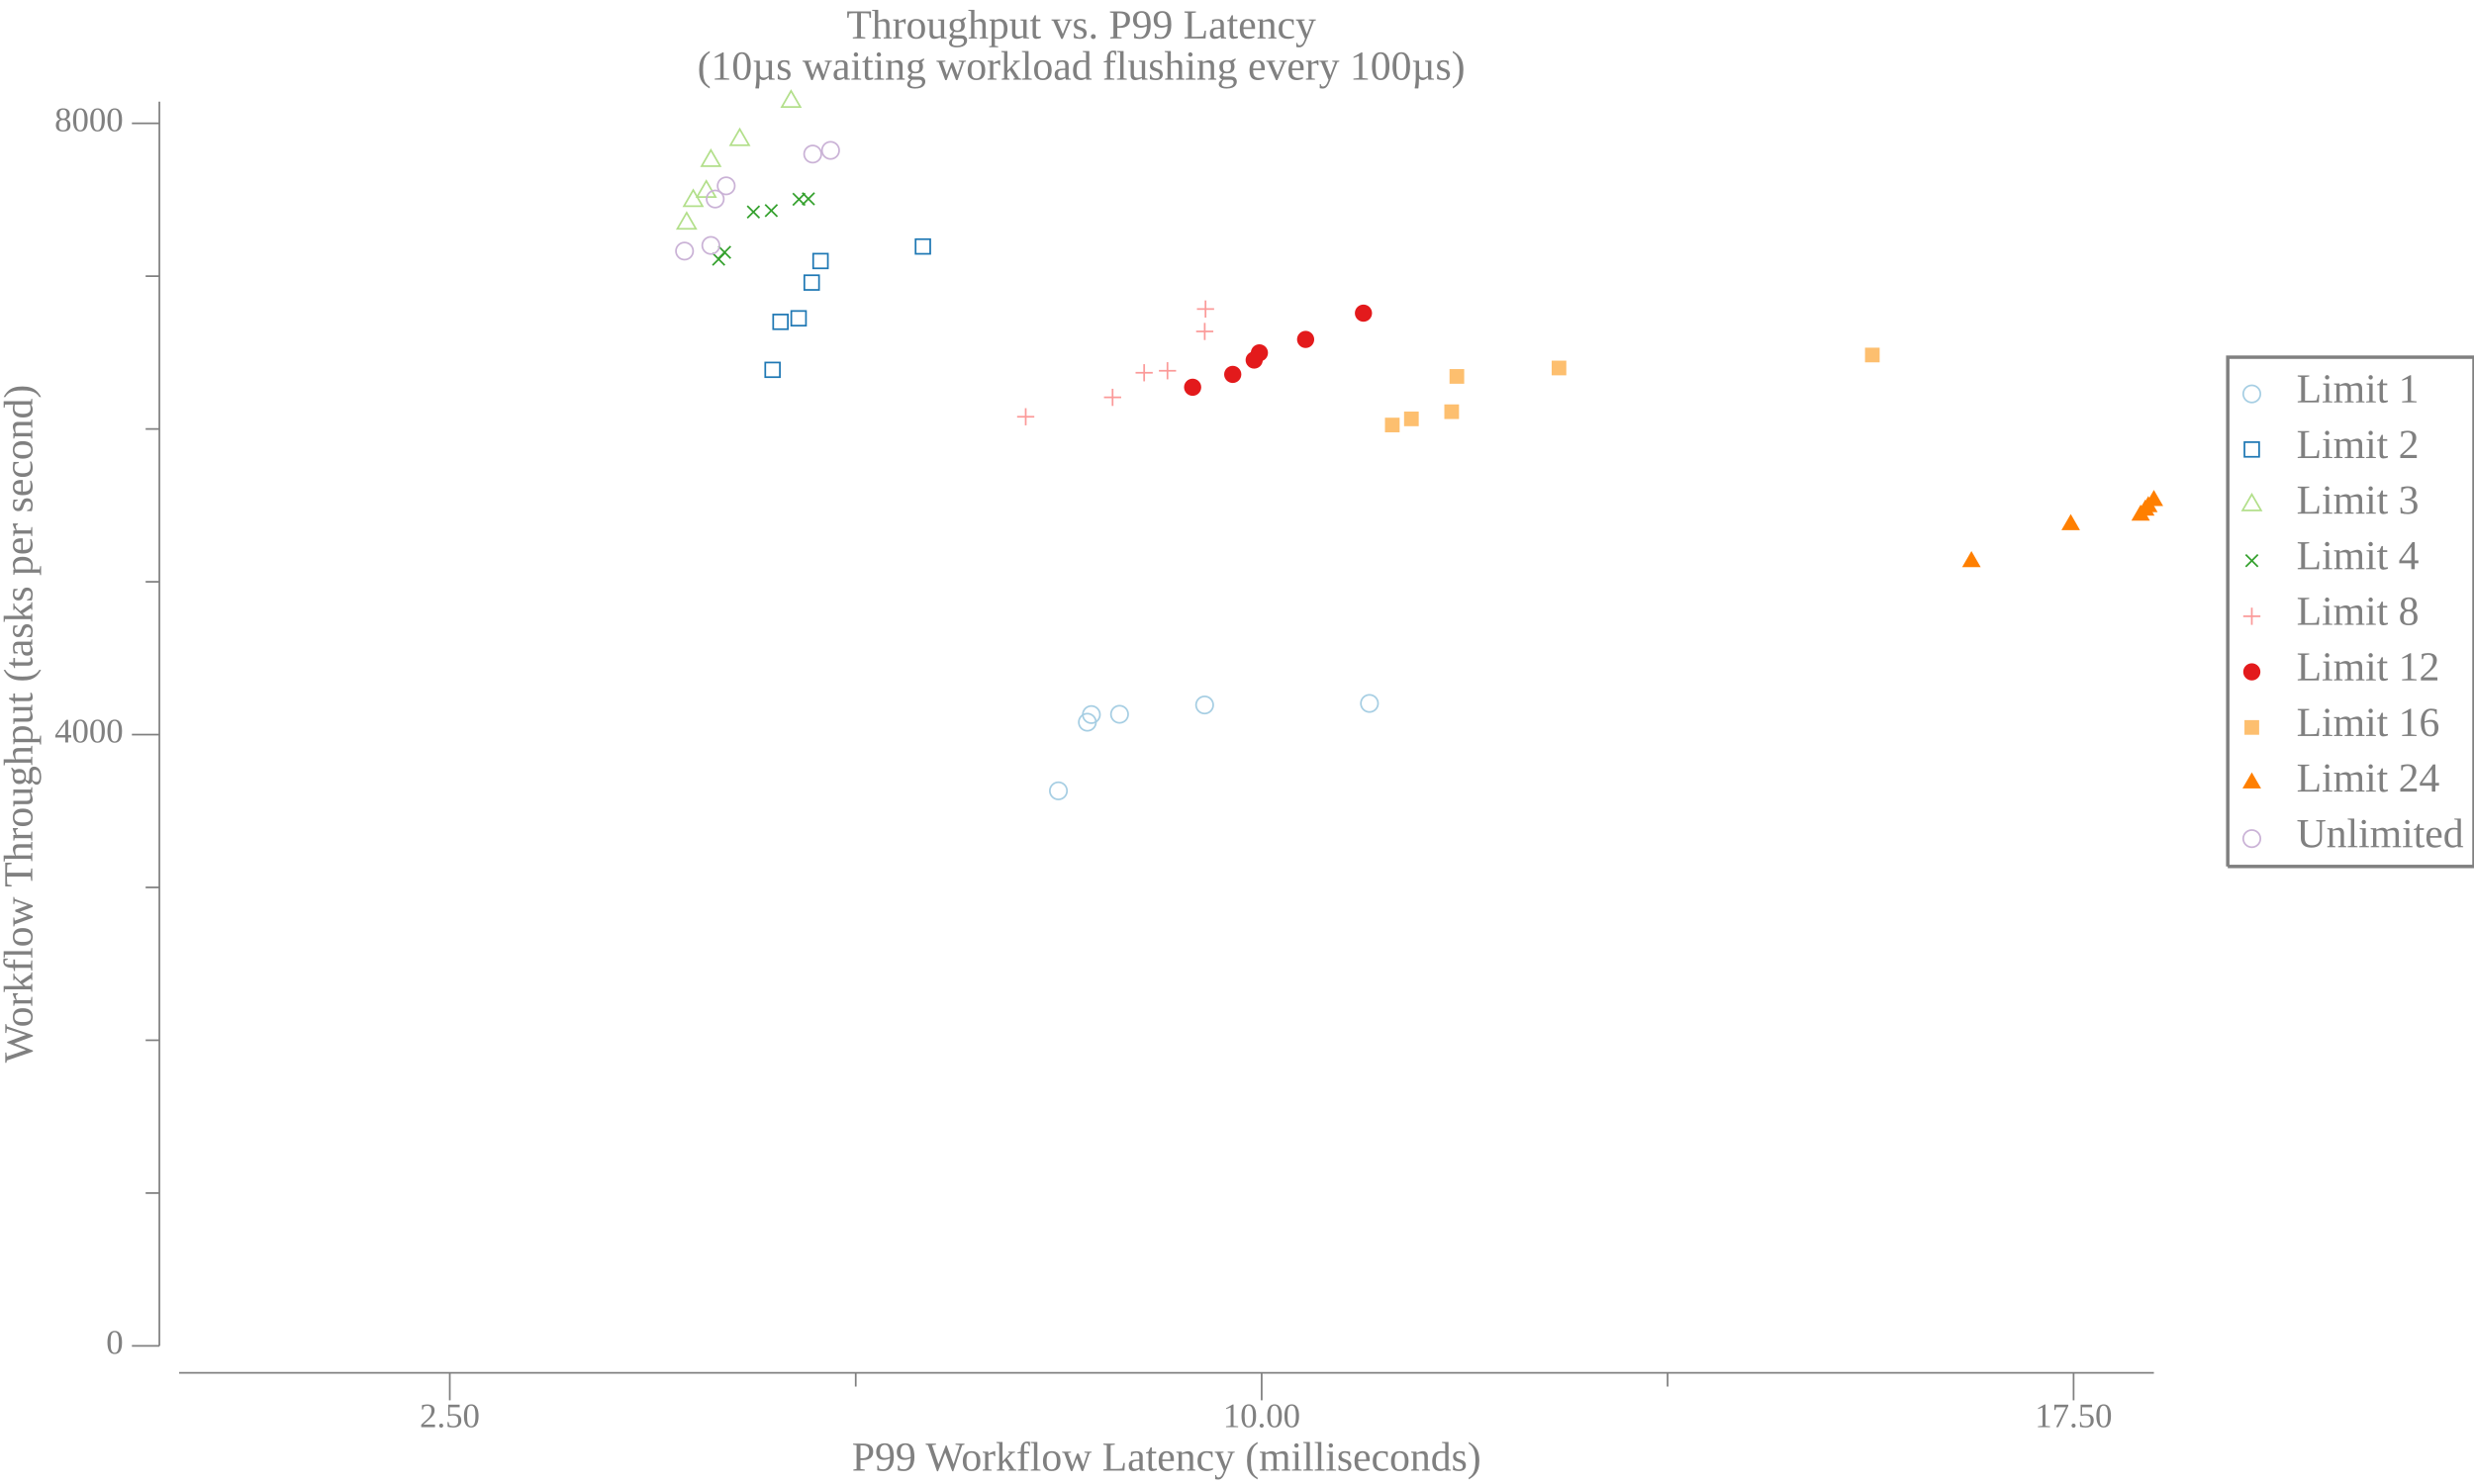
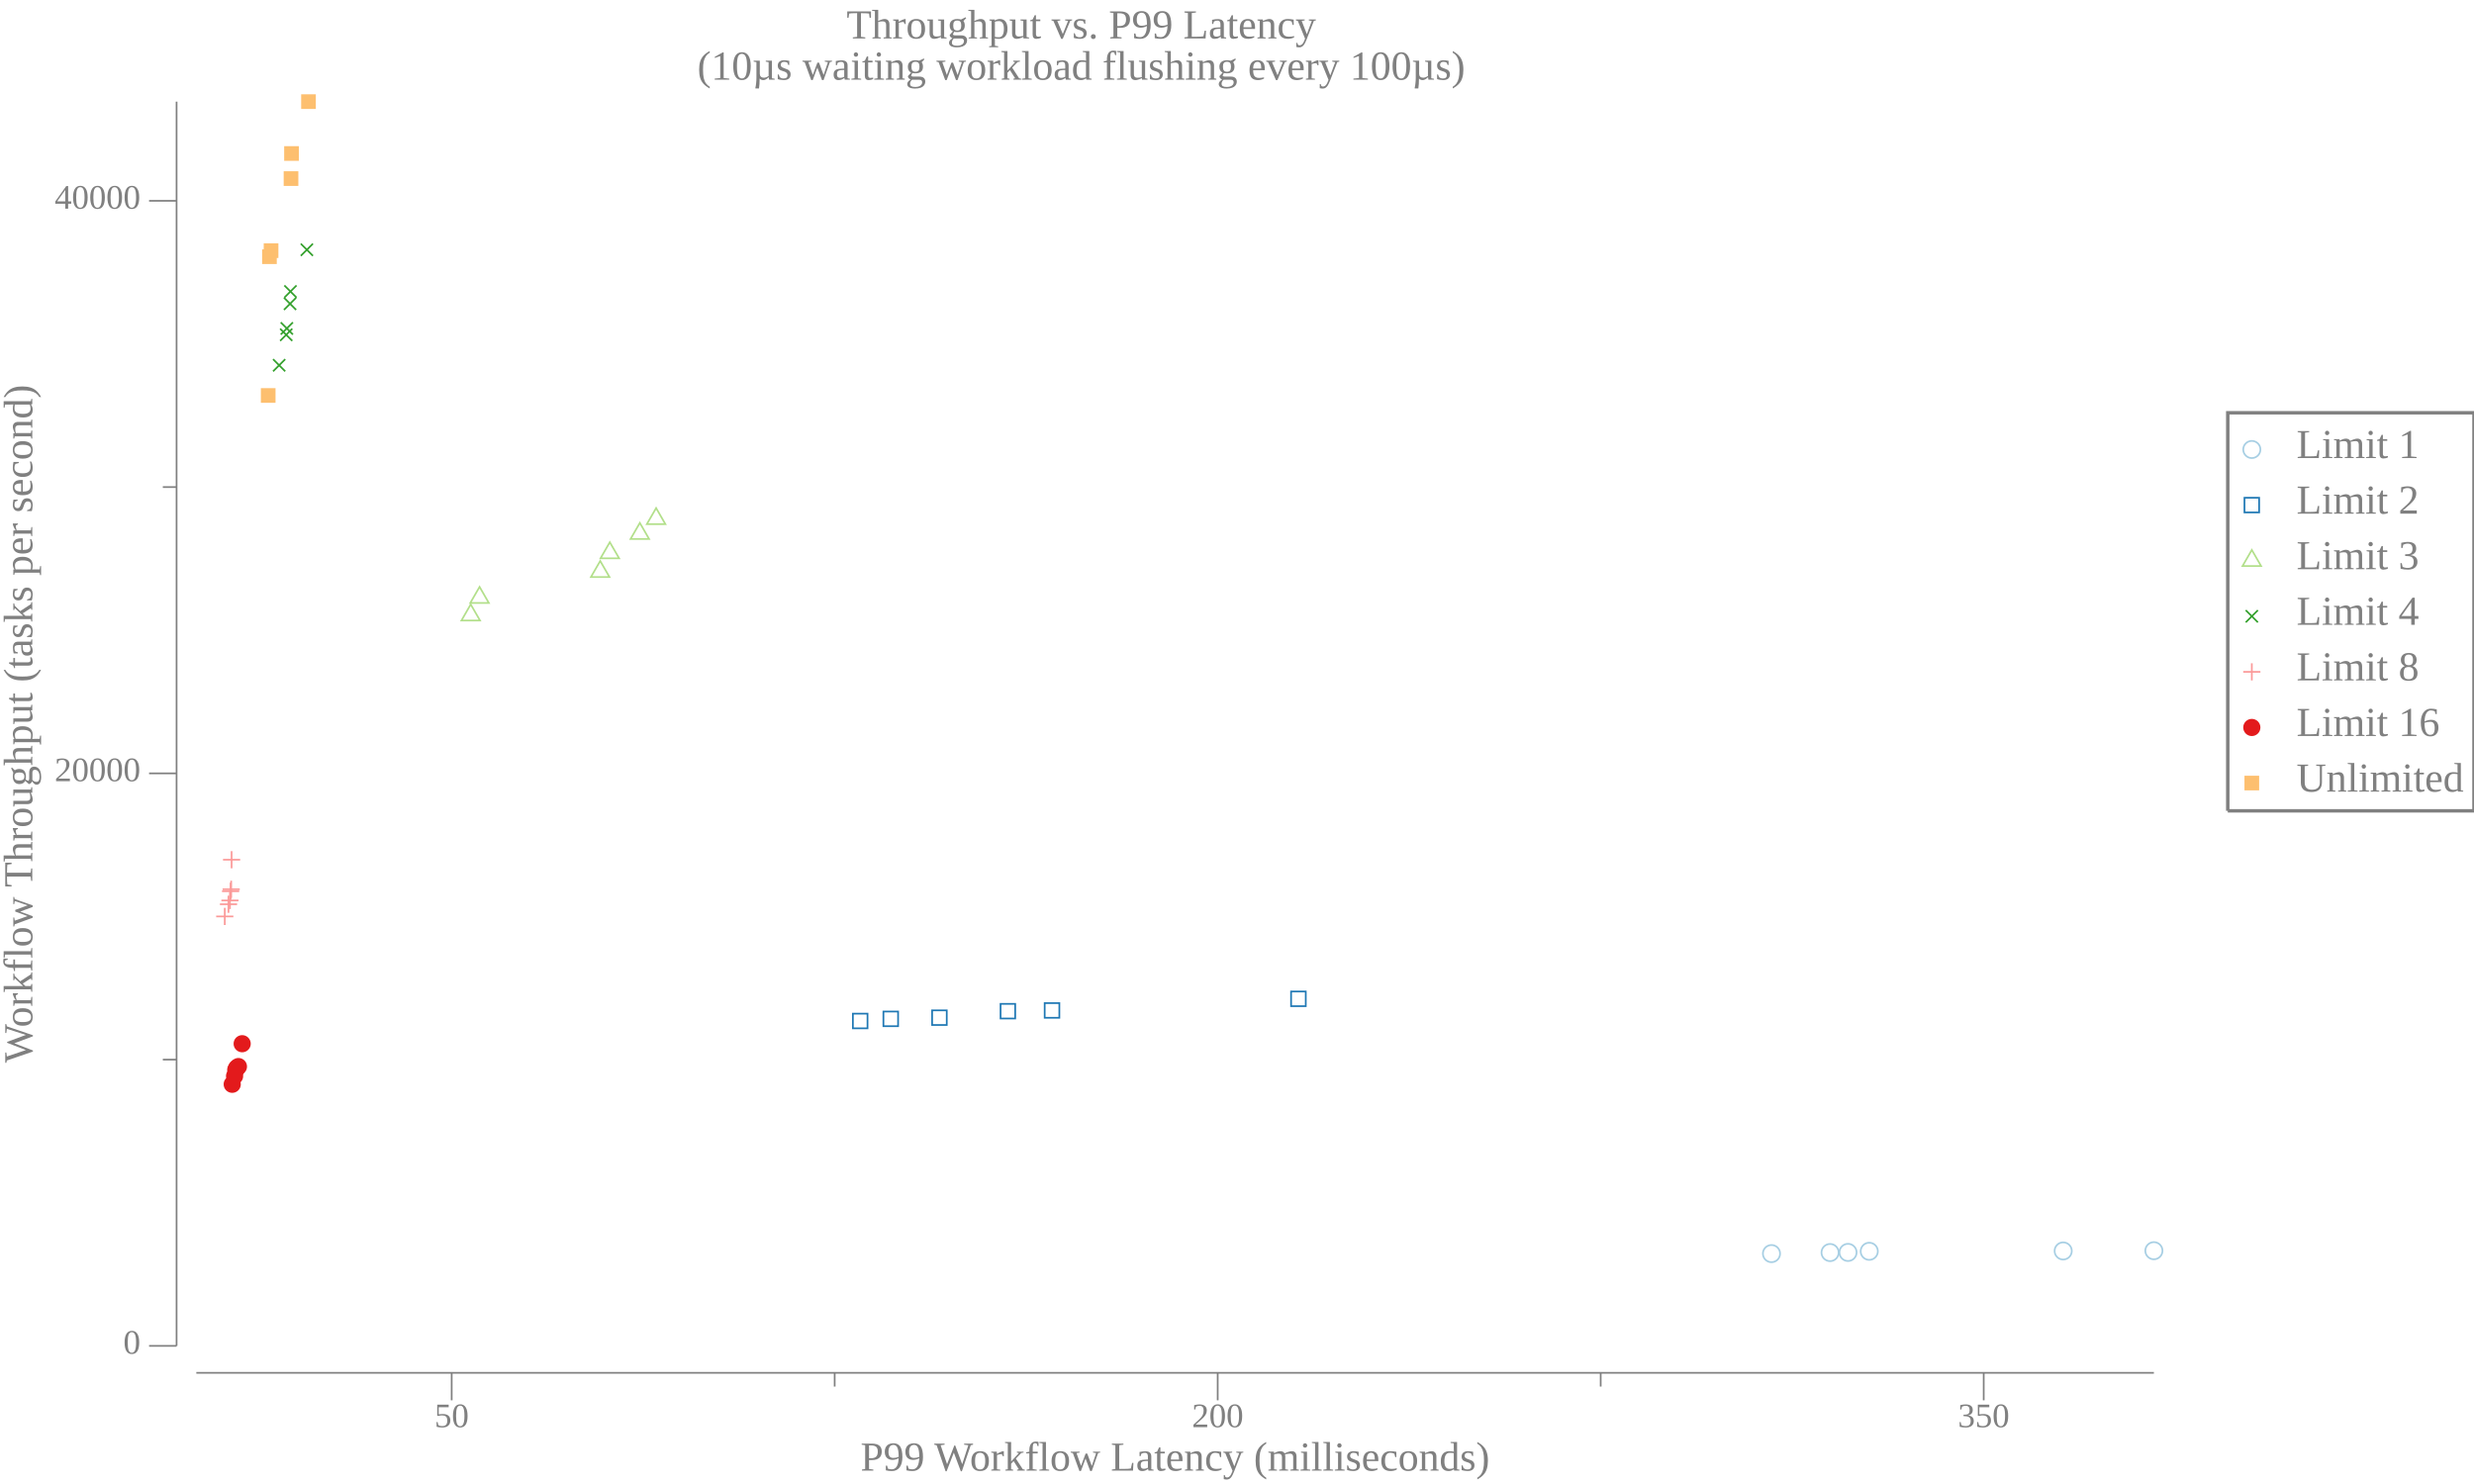
<svg xmlns="http://www.w3.org/2000/svg" width="720pt" height="432pt" viewBox="0 0 720 432">
  <g transform="scale(1, -1) translate(0, -432)">
-     <path d="M657.84,317.33A2.5,2.5 0 1 1 652.84,317.33A2.5,2.5 0 1 1 657.84,317.33Z" style="fill:none;stroke:#A6CEE3;stroke-width:0.5" />
-     <text x="668.34" y="-314.85" transform="scale(1, -1)" style="font-family:Liberation Serif;font-variant:normal;font-weight:normal;font-style:normal;font-size:12px;fill:#808080">Limit 1</text>
-     <path d="M653.2,299.02L657.47,299.02L657.47,303.29L653.2,303.29Z" style="fill:none;stroke:#1F78B4;stroke-width:0.5" />
-     <text x="668.34" y="-298.66" transform="scale(1, -1)" style="font-family:Liberation Serif;font-variant:normal;font-weight:normal;font-style:normal;font-size:12px;fill:#808080">Limit 2</text>
-     <path d="M655.34,288.09L652.63,283.41L658.04,283.41Z" style="fill:none;stroke:#B2DF8A;stroke-width:0.5" />
-     <text x="668.34" y="-282.48" transform="scale(1, -1)" style="font-family:Liberation Serif;font-variant:normal;font-weight:normal;font-style:normal;font-size:12px;fill:#808080">Limit 3</text>
-     <path d="M653.57,267.02L657.11,270.55" style="fill:none;stroke:#33A02C;stroke-width:0.5" />
-     <path d="M653.57,270.55L657.11,267.02" style="fill:none;stroke:#33A02C;stroke-width:0.5" />
-     <text x="668.34" y="-266.3" transform="scale(1, -1)" style="font-family:Liberation Serif;font-variant:normal;font-weight:normal;font-style:normal;font-size:12px;fill:#808080">Limit 4</text>
-     <path d="M655.34,255.1L655.34,250.1" style="fill:none;stroke:#FB9A99;stroke-width:0.5" />
-     <path d="M652.84,252.6L657.84,252.6" style="fill:none;stroke:#FB9A99;stroke-width:0.5" />
-     <text x="668.34" y="-250.11" transform="scale(1, -1)" style="font-family:Liberation Serif;font-variant:normal;font-weight:normal;font-style:normal;font-size:12px;fill:#808080">Limit 8</text>
-     <path d="M657.84,236.42A2.5,2.5 0 1 1 652.84,236.42A2.5,2.5 0 1 1 657.84,236.42Z" style="fill:#E31A1C" />
-     <text x="668.34" y="-233.93" transform="scale(1, -1)" style="font-family:Liberation Serif;font-variant:normal;font-weight:normal;font-style:normal;font-size:12px;fill:#808080">Limit 12</text>
-     <path d="M653.2,218.1L657.47,218.1L657.47,222.37L653.2,222.37Z" style="fill:#FDBF6F" />
+     <path d="M657.84,301.15A2.5,2.5 0 1 1 652.84,301.15A2.5,2.5 0 1 1 657.84,301.15Z" style="fill:none;stroke:#A6CEE3;stroke-width:0.5" />
+     <text x="668.34" y="-298.66" transform="scale(1, -1)" style="font-family:Liberation Serif;font-variant:normal;font-weight:normal;font-style:normal;font-size:12px;fill:#808080">Limit 1</text>
+     <path d="M653.2,282.83L657.47,282.83L657.47,287.1L653.2,287.1Z" style="fill:none;stroke:#1F78B4;stroke-width:0.5" />
+     <text x="668.34" y="-282.48" transform="scale(1, -1)" style="font-family:Liberation Serif;font-variant:normal;font-weight:normal;font-style:normal;font-size:12px;fill:#808080">Limit 2</text>
+     <path d="M655.34,271.91L652.63,267.22L658.04,267.22Z" style="fill:none;stroke:#B2DF8A;stroke-width:0.5" />
+     <text x="668.34" y="-266.3" transform="scale(1, -1)" style="font-family:Liberation Serif;font-variant:normal;font-weight:normal;font-style:normal;font-size:12px;fill:#808080">Limit 3</text>
+     <path d="M653.57,250.83L657.11,254.37" style="fill:none;stroke:#33A02C;stroke-width:0.5" />
+     <path d="M653.57,254.37L657.11,250.83" style="fill:none;stroke:#33A02C;stroke-width:0.5" />
+     <text x="668.34" y="-250.11" transform="scale(1, -1)" style="font-family:Liberation Serif;font-variant:normal;font-weight:normal;font-style:normal;font-size:12px;fill:#808080">Limit 4</text>
+     <path d="M655.34,238.92L655.34,233.92" style="fill:none;stroke:#FB9A99;stroke-width:0.5" />
+     <path d="M652.84,236.42L657.84,236.42" style="fill:none;stroke:#FB9A99;stroke-width:0.5" />
+     <text x="668.34" y="-233.93" transform="scale(1, -1)" style="font-family:Liberation Serif;font-variant:normal;font-weight:normal;font-style:normal;font-size:12px;fill:#808080">Limit 8</text>
+     <path d="M657.84,220.23A2.5,2.5 0 1 1 652.84,220.23A2.5,2.5 0 1 1 657.84,220.23Z" style="fill:#E31A1C" />
    <text x="668.34" y="-217.75" transform="scale(1, -1)" style="font-family:Liberation Serif;font-variant:normal;font-weight:normal;font-style:normal;font-size:12px;fill:#808080">Limit 16</text>
-     <path d="M655.34,207.17L652.63,202.49L658.04,202.49Z" style="fill:#FF7F00" />
-     <text x="668.34" y="-201.56" transform="scale(1, -1)" style="font-family:Liberation Serif;font-variant:normal;font-weight:normal;font-style:normal;font-size:12px;fill:#808080">Limit 24</text>
-     <path d="M657.84,187.87A2.5,2.5 0 1 1 652.84,187.87A2.5,2.5 0 1 1 657.84,187.87Z" style="fill:none;stroke:#CAB2D6;stroke-width:0.5" />
-     <text x="668.34" y="-185.38" transform="scale(1, -1)" style="font-family:Liberation Serif;font-variant:normal;font-weight:normal;font-style:normal;font-size:12px;fill:#808080">Unlimited</text>
-     <path d="M648.34,179.77L648.34,328.02L720,328.02L720,179.77L648.34,179.77" style="fill:none;stroke:#808080" />
+     <path d="M653.2,201.92L657.47,201.92L657.47,206.18L653.2,206.18Z" style="fill:#FDBF6F" />
+     <text x="668.34" y="-201.56" transform="scale(1, -1)" style="font-family:Liberation Serif;font-variant:normal;font-weight:normal;font-style:normal;font-size:12px;fill:#808080">Unlimited</text>
+     <path d="M648.34,195.96L648.34,311.84L720,311.84L720,195.96L648.34,195.96" style="fill:none;stroke:#808080" />
    <path d="M0,0L629.34,0L629.34,432L0,432Z" style="fill:#-8000000000000000-8000000000000000-8000000000000000;fill-opacity:0" />
    <text x="246.35" y="-420.81" transform="scale(1, -1)" style="font-family:Liberation Serif;font-variant:normal;font-weight:normal;font-style:normal;font-size:12px;fill:#808080">Throughput vs. P99 Latency</text>
    <text x="202.94" y="-408.81" transform="scale(1, -1)" style="font-family:Liberation Serif;font-variant:normal;font-weight:normal;font-style:normal;font-size:12px;fill:#808080">(10µs waiting workload flushing every 100µs)</text>
-     <text x="247.93" y="-3.902" transform="scale(1, -1)" style="font-family:Liberation Serif;font-variant:normal;font-weight:normal;font-style:normal;font-size:12px;fill:#808080">P99 Workflow Latency (milliseconds)</text>
-     <text x="122.15" y="-16.541" transform="scale(1, -1)" style="font-family:Liberation Serif;font-variant:normal;font-weight:normal;font-style:normal;font-size:10px;fill:#808080">2.50</text>
-     <text x="355.93" y="-16.541" transform="scale(1, -1)" style="font-family:Liberation Serif;font-variant:normal;font-weight:normal;font-style:normal;font-size:10px;fill:#808080">10.00</text>
-     <text x="592.22" y="-16.541" transform="scale(1, -1)" style="font-family:Liberation Serif;font-variant:normal;font-weight:normal;font-style:normal;font-size:10px;fill:#808080">17.50</text>
-     <path d="M130.9,24.363L130.9,32.363" style="fill:none;stroke:#808080;stroke-width:0.5" />
-     <path d="M367.18,24.363L367.18,32.363" style="fill:none;stroke:#808080;stroke-width:0.5" />
-     <path d="M603.47,24.363L603.47,32.363" style="fill:none;stroke:#808080;stroke-width:0.5" />
-     <path d="M249.04,28.363L249.04,32.363" style="fill:none;stroke:#808080;stroke-width:0.5" />
-     <path d="M485.33,28.363L485.33,32.363" style="fill:none;stroke:#808080;stroke-width:0.5" />
-     <path d="M52.135,32.363L626.84,32.363" style="fill:none;stroke:#808080;stroke-width:0.5" />
+     <text x="250.43" y="-3.902" transform="scale(1, -1)" style="font-family:Liberation Serif;font-variant:normal;font-weight:normal;font-style:normal;font-size:12px;fill:#808080">P99 Workflow Latency (milliseconds)</text>
+     <text x="126.45" y="-16.541" transform="scale(1, -1)" style="font-family:Liberation Serif;font-variant:normal;font-weight:normal;font-style:normal;font-size:10px;fill:#808080">50</text>
+     <text x="346.88" y="-16.541" transform="scale(1, -1)" style="font-family:Liberation Serif;font-variant:normal;font-weight:normal;font-style:normal;font-size:10px;fill:#808080">200</text>
+     <text x="569.81" y="-16.541" transform="scale(1, -1)" style="font-family:Liberation Serif;font-variant:normal;font-weight:normal;font-style:normal;font-size:10px;fill:#808080">350</text>
+     <path d="M131.45,24.363L131.45,32.363" style="fill:none;stroke:#808080;stroke-width:0.5" />
+     <path d="M354.38,24.363L354.38,32.363" style="fill:none;stroke:#808080;stroke-width:0.5" />
+     <path d="M577.31,24.363L577.31,32.363" style="fill:none;stroke:#808080;stroke-width:0.5" />
+     <path d="M242.91,28.363L242.91,32.363" style="fill:none;stroke:#808080;stroke-width:0.5" />
+     <path d="M465.84,28.363L465.84,32.363" style="fill:none;stroke:#808080;stroke-width:0.5" />
+     <path d="M57.135,32.363L626.84,32.363" style="fill:none;stroke:#808080;stroke-width:0.5" />
    <g transform="rotate(90)">
      <text x="122.59" y="9.387" transform="scale(1, -1)" style="font-family:Liberation Serif;font-variant:normal;font-weight:normal;font-style:normal;font-size:12px;fill:#808080">Workflow Throughput (tasks per second)</text>
    </g>
-     <text x="30.885" y="-37.924" transform="scale(1, -1)" style="font-family:Liberation Serif;font-variant:normal;font-weight:normal;font-style:normal;font-size:10px;fill:#808080">0</text>
-     <text x="15.885" y="-215.87" transform="scale(1, -1)" style="font-family:Liberation Serif;font-variant:normal;font-weight:normal;font-style:normal;font-size:10px;fill:#808080">4000</text>
-     <text x="15.885" y="-393.81" transform="scale(1, -1)" style="font-family:Liberation Serif;font-variant:normal;font-weight:normal;font-style:normal;font-size:10px;fill:#808080">8000</text>
-     <path d="M38.385,40.209L46.385,40.209" style="fill:none;stroke:#808080;stroke-width:0.5" />
-     <path d="M38.385,218.15L46.385,218.15" style="fill:none;stroke:#808080;stroke-width:0.5" />
-     <path d="M38.385,396.1L46.385,396.1" style="fill:none;stroke:#808080;stroke-width:0.5" />
-     <path d="M42.385,84.695L46.385,84.695" style="fill:none;stroke:#808080;stroke-width:0.5" />
-     <path d="M42.385,129.18L46.385,129.18" style="fill:none;stroke:#808080;stroke-width:0.5" />
-     <path d="M42.385,173.67L46.385,173.67" style="fill:none;stroke:#808080;stroke-width:0.5" />
-     <path d="M42.385,262.64L46.385,262.64" style="fill:none;stroke:#808080;stroke-width:0.5" />
-     <path d="M42.385,307.12L46.385,307.12" style="fill:none;stroke:#808080;stroke-width:0.5" />
-     <path d="M42.385,351.61L46.385,351.61" style="fill:none;stroke:#808080;stroke-width:0.5" />
-     <path d="M46.385,40.209L46.385,402.41" style="fill:none;stroke:#808080;stroke-width:0.5" />
-     <path d="M310.53,201.78A2.5,2.5 0 1 1 305.53,201.78A2.5,2.5 0 1 1 310.53,201.78Z" style="fill:none;stroke:#A6CEE3;stroke-width:0.5" />
-     <path d="M318.95,221.76A2.5,2.5 0 1 1 313.95,221.76A2.5,2.5 0 1 1 318.95,221.76Z" style="fill:none;stroke:#A6CEE3;stroke-width:0.5" />
-     <path d="M320.12,223.98A2.5,2.5 0 1 1 315.12,223.98A2.5,2.5 0 1 1 320.12,223.98Z" style="fill:none;stroke:#A6CEE3;stroke-width:0.5" />
-     <path d="M328.32,224.07A2.5,2.5 0 1 1 323.32,224.07A2.5,2.5 0 1 1 328.32,224.07Z" style="fill:none;stroke:#A6CEE3;stroke-width:0.5" />
-     <path d="M353.08,226.78A2.5,2.5 0 1 1 348.08,226.78A2.5,2.5 0 1 1 353.08,226.78Z" style="fill:none;stroke:#A6CEE3;stroke-width:0.5" />
-     <path d="M401.05,227.23A2.5,2.5 0 1 1 396.05,227.23A2.5,2.5 0 1 1 401.05,227.23Z" style="fill:none;stroke:#A6CEE3;stroke-width:0.5" />
-     <path d="M222.71,322.21L226.97,322.21L226.97,326.47L222.71,326.47Z" style="fill:none;stroke:#1F78B4;stroke-width:0.5" />
-     <path d="M225.02,336.17L229.29,336.17L229.29,340.44L225.02,340.44Z" style="fill:none;stroke:#1F78B4;stroke-width:0.5" />
-     <path d="M230.29,337.2L234.56,337.2L234.56,341.47L230.29,341.47Z" style="fill:none;stroke:#1F78B4;stroke-width:0.5" />
-     <path d="M234.09,347.61L238.36,347.61L238.36,351.87L234.09,351.87Z" style="fill:none;stroke:#1F78B4;stroke-width:0.5" />
-     <path d="M236.66,353.88L240.93,353.88L240.93,358.15L236.66,358.15Z" style="fill:none;stroke:#1F78B4;stroke-width:0.5" />
-     <path d="M266.46,358.11L270.72,358.11L270.72,362.37L266.46,362.37Z" style="fill:none;stroke:#1F78B4;stroke-width:0.5" />
-     <path d="M199.84,370.08L197.13,365.39L202.54,365.39Z" style="fill:none;stroke:#B2DF8A;stroke-width:0.5" />
-     <path d="M201.75,376.67L199.04,371.98L204.46,371.98Z" style="fill:none;stroke:#B2DF8A;stroke-width:0.5" />
-     <path d="M205.55,379.33L202.85,374.65L208.26,374.65Z" style="fill:none;stroke:#B2DF8A;stroke-width:0.5" />
-     <path d="M206.89,388.32L204.19,383.63L209.6,383.63Z" style="fill:none;stroke:#B2DF8A;stroke-width:0.5" />
-     <path d="M215.29,394.42L212.58,389.73L218,389.73Z" style="fill:none;stroke:#B2DF8A;stroke-width:0.5" />
-     <path d="M230.22,405.54L227.52,400.85L232.93,400.85Z" style="fill:none;stroke:#B2DF8A;stroke-width:0.5" />
-     <path d="M207.38,354.78L210.91,358.32" style="fill:none;stroke:#33A02C;stroke-width:0.5" />
-     <path d="M207.38,358.32L210.91,354.78" style="fill:none;stroke:#33A02C;stroke-width:0.5" />
-     <path d="M209.1,356.78L212.64,360.32" style="fill:none;stroke:#33A02C;stroke-width:0.5" />
-     <path d="M209.1,360.32L212.64,356.78" style="fill:none;stroke:#33A02C;stroke-width:0.5" />
-     <path d="M217.49,368.53L221.03,372.06" style="fill:none;stroke:#33A02C;stroke-width:0.5" />
-     <path d="M217.49,372.06L221.03,368.53" style="fill:none;stroke:#33A02C;stroke-width:0.5" />
-     <path d="M222.69,368.93L226.23,372.46" style="fill:none;stroke:#33A02C;stroke-width:0.5" />
-     <path d="M222.69,372.46L226.23,368.93" style="fill:none;stroke:#33A02C;stroke-width:0.5" />
-     <path d="M230.75,372.22L234.28,375.75" style="fill:none;stroke:#33A02C;stroke-width:0.5" />
-     <path d="M230.75,375.75L234.28,372.22" style="fill:none;stroke:#33A02C;stroke-width:0.5" />
-     <path d="M233.49,372.35L237.03,375.89" style="fill:none;stroke:#33A02C;stroke-width:0.5" />
-     <path d="M233.49,375.89L237.03,372.35" style="fill:none;stroke:#33A02C;stroke-width:0.5" />
-     <path d="M298.51,313.18L298.51,308.18" style="fill:none;stroke:#FB9A99;stroke-width:0.5" />
-     <path d="M296.01,310.68L301.01,310.68" style="fill:none;stroke:#FB9A99;stroke-width:0.5" />
-     <path d="M323.79,318.83L323.79,313.83" style="fill:none;stroke:#FB9A99;stroke-width:0.5" />
-     <path d="M321.29,316.33L326.29,316.33" style="fill:none;stroke:#FB9A99;stroke-width:0.5" />
-     <path d="M332.98,325.99L332.98,320.99" style="fill:none;stroke:#FB9A99;stroke-width:0.5" />
-     <path d="M330.48,323.49L335.48,323.49" style="fill:none;stroke:#FB9A99;stroke-width:0.5" />
-     <path d="M339.77,326.57L339.77,321.57" style="fill:none;stroke:#FB9A99;stroke-width:0.5" />
-     <path d="M337.27,324.07L342.27,324.07" style="fill:none;stroke:#FB9A99;stroke-width:0.5" />
-     <path d="M350.61,338.01L350.61,333.01" style="fill:none;stroke:#FB9A99;stroke-width:0.5" />
-     <path d="M348.11,335.51L353.11,335.51" style="fill:none;stroke:#FB9A99;stroke-width:0.5" />
-     <path d="M350.84,344.54L350.84,339.54" style="fill:none;stroke:#FB9A99;stroke-width:0.5" />
-     <path d="M348.34,342.04L353.34,342.04" style="fill:none;stroke:#FB9A99;stroke-width:0.5" />
-     <path d="M349.59,319.27A2.5,2.5 0 1 1 344.59,319.27A2.5,2.5 0 1 1 349.59,319.27Z" style="fill:#E31A1C" />
-     <path d="M361.26,323.01A2.5,2.5 0 1 1 356.26,323.01A2.5,2.5 0 1 1 361.26,323.01Z" style="fill:#E31A1C" />
-     <path d="M367.5,327.19A2.5,2.5 0 1 1 362.5,327.19A2.5,2.5 0 1 1 367.5,327.19Z" style="fill:#E31A1C" />
-     <path d="M369.02,329.28A2.5,2.5 0 1 1 364.02,329.28A2.5,2.5 0 1 1 369.02,329.28Z" style="fill:#E31A1C" />
-     <path d="M382.47,333.19A2.5,2.5 0 1 1 377.47,333.19A2.5,2.5 0 1 1 382.47,333.19Z" style="fill:#E31A1C" />
-     <path d="M399.3,340.84A2.5,2.5 0 1 1 394.3,340.84A2.5,2.5 0 1 1 399.3,340.84Z" style="fill:#E31A1C" />
-     <path d="M403.06,306.15L407.33,306.15L407.33,310.41L403.06,310.41Z" style="fill:#FDBF6F" />
-     <path d="M408.62,307.93L412.89,307.93L412.89,312.19L408.62,312.19Z" style="fill:#FDBF6F" />
-     <path d="M420.34,310.02L424.61,310.02L424.61,314.28L420.34,314.28Z" style="fill:#FDBF6F" />
-     <path d="M421.85,320.29L426.12,320.29L426.12,324.56L421.85,324.56Z" style="fill:#FDBF6F" />
-     <path d="M451.58,322.74L455.84,322.74L455.84,327.01L451.58,327.01Z" style="fill:#FDBF6F" />
-     <path d="M542.77,326.52L547.03,326.52L547.03,330.79L542.77,330.79Z" style="fill:#FDBF6F" />
-     <path d="M573.74,271.59L571.03,266.9L576.44,266.9Z" style="fill:#FF7F00" />
-     <path d="M602.64,282.36L599.93,277.67L605.34,277.67Z" style="fill:#FF7F00" />
-     <path d="M622.98,285.11L620.28,280.43L625.69,280.43Z" style="fill:#FF7F00" />
-     <path d="M624.33,286.58L621.62,281.89L627.03,281.89Z" style="fill:#FF7F00" />
-     <path d="M625.21,287.61L622.51,282.92L627.92,282.92Z" style="fill:#FF7F00" />
-     <path d="M626.84,289.38L624.13,284.7L629.54,284.7Z" style="fill:#FF7F00" />
-     <path d="M201.72,358.91A2.5,2.5 0 1 1 196.72,358.91A2.5,2.5 0 1 1 201.72,358.91Z" style="fill:none;stroke:#CAB2D6;stroke-width:0.5" />
-     <path d="M209.38,360.55A2.5,2.5 0 1 1 204.38,360.55A2.5,2.5 0 1 1 209.38,360.55Z" style="fill:none;stroke:#CAB2D6;stroke-width:0.5" />
-     <path d="M210.64,374.07A2.5,2.5 0 1 1 205.64,374.07A2.5,2.5 0 1 1 210.64,374.07Z" style="fill:none;stroke:#CAB2D6;stroke-width:0.5" />
-     <path d="M213.84,377.9A2.5,2.5 0 1 1 208.84,377.9A2.5,2.5 0 1 1 213.84,377.9Z" style="fill:none;stroke:#CAB2D6;stroke-width:0.5" />
-     <path d="M239.02,387.15A2.5,2.5 0 1 1 234.02,387.15A2.5,2.5 0 1 1 239.02,387.15Z" style="fill:none;stroke:#CAB2D6;stroke-width:0.5" />
-     <path d="M244.22,388.22A2.5,2.5 0 1 1 239.22,388.22A2.5,2.5 0 1 1 244.22,388.22Z" style="fill:none;stroke:#CAB2D6;stroke-width:0.5" />
+     <text x="35.885" y="-37.924" transform="scale(1, -1)" style="font-family:Liberation Serif;font-variant:normal;font-weight:normal;font-style:normal;font-size:10px;fill:#808080">0</text>
+     <text x="15.885" y="-204.59" transform="scale(1, -1)" style="font-family:Liberation Serif;font-variant:normal;font-weight:normal;font-style:normal;font-size:10px;fill:#808080">20000</text>
+     <text x="15.885" y="-371.25" transform="scale(1, -1)" style="font-family:Liberation Serif;font-variant:normal;font-weight:normal;font-style:normal;font-size:10px;fill:#808080">40000</text>
+     <path d="M43.385,40.209L51.385,40.209" style="fill:none;stroke:#808080;stroke-width:0.5" />
+     <path d="M43.385,206.87L51.385,206.87" style="fill:none;stroke:#808080;stroke-width:0.5" />
+     <path d="M43.385,373.54L51.385,373.54" style="fill:none;stroke:#808080;stroke-width:0.5" />
+     <path d="M47.385,123.54L51.385,123.54" style="fill:none;stroke:#808080;stroke-width:0.5" />
+     <path d="M47.385,290.21L51.385,290.21" style="fill:none;stroke:#808080;stroke-width:0.5" />
+     <path d="M51.385,40.209L51.385,402.41" style="fill:none;stroke:#808080;stroke-width:0.5" />
+     <path d="M518.05,67.067A2.5,2.5 0 1 1 513.05,67.067A2.5,2.5 0 1 1 518.05,67.067Z" style="fill:none;stroke:#A6CEE3;stroke-width:0.5" />
+     <path d="M535.1,67.375A2.5,2.5 0 1 1 530.1,67.375A2.5,2.5 0 1 1 535.1,67.375Z" style="fill:none;stroke:#A6CEE3;stroke-width:0.5" />
+     <path d="M540.32,67.417A2.5,2.5 0 1 1 535.32,67.417A2.5,2.5 0 1 1 540.32,67.417Z" style="fill:none;stroke:#A6CEE3;stroke-width:0.5" />
+     <path d="M546.5,67.742A2.5,2.5 0 1 1 541.5,67.742A2.5,2.5 0 1 1 546.5,67.742Z" style="fill:none;stroke:#A6CEE3;stroke-width:0.5" />
+     <path d="M602.94,67.842A2.5,2.5 0 1 1 597.94,67.842A2.5,2.5 0 1 1 602.94,67.842Z" style="fill:none;stroke:#A6CEE3;stroke-width:0.5" />
+     <path d="M629.34,67.909A2.5,2.5 0 1 1 624.34,67.909A2.5,2.5 0 1 1 629.34,67.909Z" style="fill:none;stroke:#A6CEE3;stroke-width:0.5" />
+     <path d="M248.21,132.65L252.47,132.65L252.47,136.92L248.21,136.92Z" style="fill:none;stroke:#1F78B4;stroke-width:0.5" />
+     <path d="M257.1,133.27L261.37,133.27L261.37,137.54L257.1,137.54Z" style="fill:none;stroke:#1F78B4;stroke-width:0.5" />
+     <path d="M271.27,133.62L275.53,133.62L275.53,137.88L271.27,137.88Z" style="fill:none;stroke:#1F78B4;stroke-width:0.5" />
+     <path d="M291.19,135.51L295.45,135.51L295.45,139.77L291.19,139.77Z" style="fill:none;stroke:#1F78B4;stroke-width:0.5" />
+     <path d="M304.03,135.72L308.3,135.72L308.3,139.99L304.03,139.99Z" style="fill:none;stroke:#1F78B4;stroke-width:0.5" />
+     <path d="M375.74,139.1L380.01,139.1L380.01,143.37L375.74,143.37Z" style="fill:none;stroke:#1F78B4;stroke-width:0.5" />
+     <path d="M136.99,256.06L134.29,251.37L139.7,251.37Z" style="fill:none;stroke:#B2DF8A;stroke-width:0.5" />
+     <path d="M139.57,261.16L136.86,256.47L142.27,256.47Z" style="fill:none;stroke:#B2DF8A;stroke-width:0.5" />
+     <path d="M174.68,268.7L171.97,264.01L177.38,264.01Z" style="fill:none;stroke:#B2DF8A;stroke-width:0.5" />
+     <path d="M177.47,274.16L174.77,269.48L180.18,269.48Z" style="fill:none;stroke:#B2DF8A;stroke-width:0.5" />
+     <path d="M186.21,279.78L183.5,275.09L188.91,275.09Z" style="fill:none;stroke:#B2DF8A;stroke-width:0.5" />
+     <path d="M190.95,284.1L188.24,279.41L193.65,279.41Z" style="fill:none;stroke:#B2DF8A;stroke-width:0.5" />
+     <path d="M79.47,323.9L83.006,327.44" style="fill:none;stroke:#33A02C;stroke-width:0.5" />
+     <path d="M79.47,327.44L83.006,323.9" style="fill:none;stroke:#33A02C;stroke-width:0.5" />
+     <path d="M81.528,332.77L85.063,336.31" style="fill:none;stroke:#33A02C;stroke-width:0.5" />
+     <path d="M81.528,336.31L85.063,332.77" style="fill:none;stroke:#33A02C;stroke-width:0.5" />
+     <path d="M81.708,334.62L85.243,338.16" style="fill:none;stroke:#33A02C;stroke-width:0.5" />
+     <path d="M81.708,338.16L85.243,334.62" style="fill:none;stroke:#33A02C;stroke-width:0.5" />
+     <path d="M82.642,341.8L86.178,345.34" style="fill:none;stroke:#33A02C;stroke-width:0.5" />
+     <path d="M82.642,345.34L86.178,341.8" style="fill:none;stroke:#33A02C;stroke-width:0.5" />
+     <path d="M82.76,345.38L86.295,348.91" style="fill:none;stroke:#33A02C;stroke-width:0.5" />
+     <path d="M82.76,348.91L86.295,345.38" style="fill:none;stroke:#33A02C;stroke-width:0.5" />
+     <path d="M87.539,357.53L91.074,361.06" style="fill:none;stroke:#33A02C;stroke-width:0.5" />
+     <path d="M87.539,361.06L91.074,357.53" style="fill:none;stroke:#33A02C;stroke-width:0.5" />
+     <path d="M65.413,167.72L65.413,162.72" style="fill:none;stroke:#FB9A99;stroke-width:0.5" />
+     <path d="M62.913,165.22L67.913,165.22" style="fill:none;stroke:#FB9A99;stroke-width:0.5" />
+     <path d="M66.498,171.27L66.498,166.27" style="fill:none;stroke:#FB9A99;stroke-width:0.5" />
+     <path d="M63.998,168.77L68.998,168.77" style="fill:none;stroke:#FB9A99;stroke-width:0.5" />
+     <path d="M66.921,172.37L66.921,167.37" style="fill:none;stroke:#FB9A99;stroke-width:0.5" />
+     <path d="M64.421,169.87L69.421,169.87" style="fill:none;stroke:#FB9A99;stroke-width:0.5" />
+     <path d="M67.111,175.06L67.111,170.06" style="fill:none;stroke:#FB9A99;stroke-width:0.5" />
+     <path d="M64.611,172.56L69.611,172.56" style="fill:none;stroke:#FB9A99;stroke-width:0.5" />
+     <path d="M67.278,175.63L67.278,170.63" style="fill:none;stroke:#FB9A99;stroke-width:0.5" />
+     <path d="M64.778,173.13L69.778,173.13" style="fill:none;stroke:#FB9A99;stroke-width:0.5" />
+     <path d="M67.401,184.23L67.401,179.23" style="fill:none;stroke:#FB9A99;stroke-width:0.5" />
+     <path d="M64.901,181.73L69.901,181.73" style="fill:none;stroke:#FB9A99;stroke-width:0.5" />
+     <path d="M70.083,116.36A2.5,2.5 0 1 1 65.083,116.36A2.5,2.5 0 1 1 70.083,116.36Z" style="fill:#E31A1C" />
+     <path d="M70.769,118.75A2.5,2.5 0 1 1 65.769,118.75A2.5,2.5 0 1 1 70.769,118.75Z" style="fill:#E31A1C" />
+     <path d="M71.105,120.55A2.5,2.5 0 1 1 66.105,120.55A2.5,2.5 0 1 1 71.105,120.55Z" style="fill:#E31A1C" />
+     <path d="M71.384,121.12A2.5,2.5 0 1 1 66.384,121.12A2.5,2.5 0 1 1 71.384,121.12Z" style="fill:#E31A1C" />
+     <path d="M71.888,121.52A2.5,2.5 0 1 1 66.888,121.52A2.5,2.5 0 1 1 71.888,121.52Z" style="fill:#E31A1C" />
+     <path d="M72.979,128.17A2.5,2.5 0 1 1 67.979,128.17A2.5,2.5 0 1 1 72.979,128.17Z" style="fill:#E31A1C" />
+     <path d="M75.92,314.74L80.187,314.74L80.187,319.01L75.92,319.01Z" style="fill:#FDBF6F" />
+     <path d="M76.283,355.14L80.55,355.14L80.55,359.4L76.283,359.4Z" style="fill:#FDBF6F" />
+     <path d="M76.753,356.9L81.021,356.9L81.021,361.17L76.753,361.17Z" style="fill:#FDBF6F" />
+     <path d="M82.558,377.88L86.826,377.88L86.826,382.15L82.558,382.15Z" style="fill:#FDBF6F" />
+     <path d="M82.702,385.18L86.97,385.18L86.97,389.45L82.702,389.45Z" style="fill:#FDBF6F" />
+     <path d="M87.647,400.28L91.915,400.28L91.915,404.55L87.647,404.55Z" style="fill:#FDBF6F" />
  </g>
</svg>
